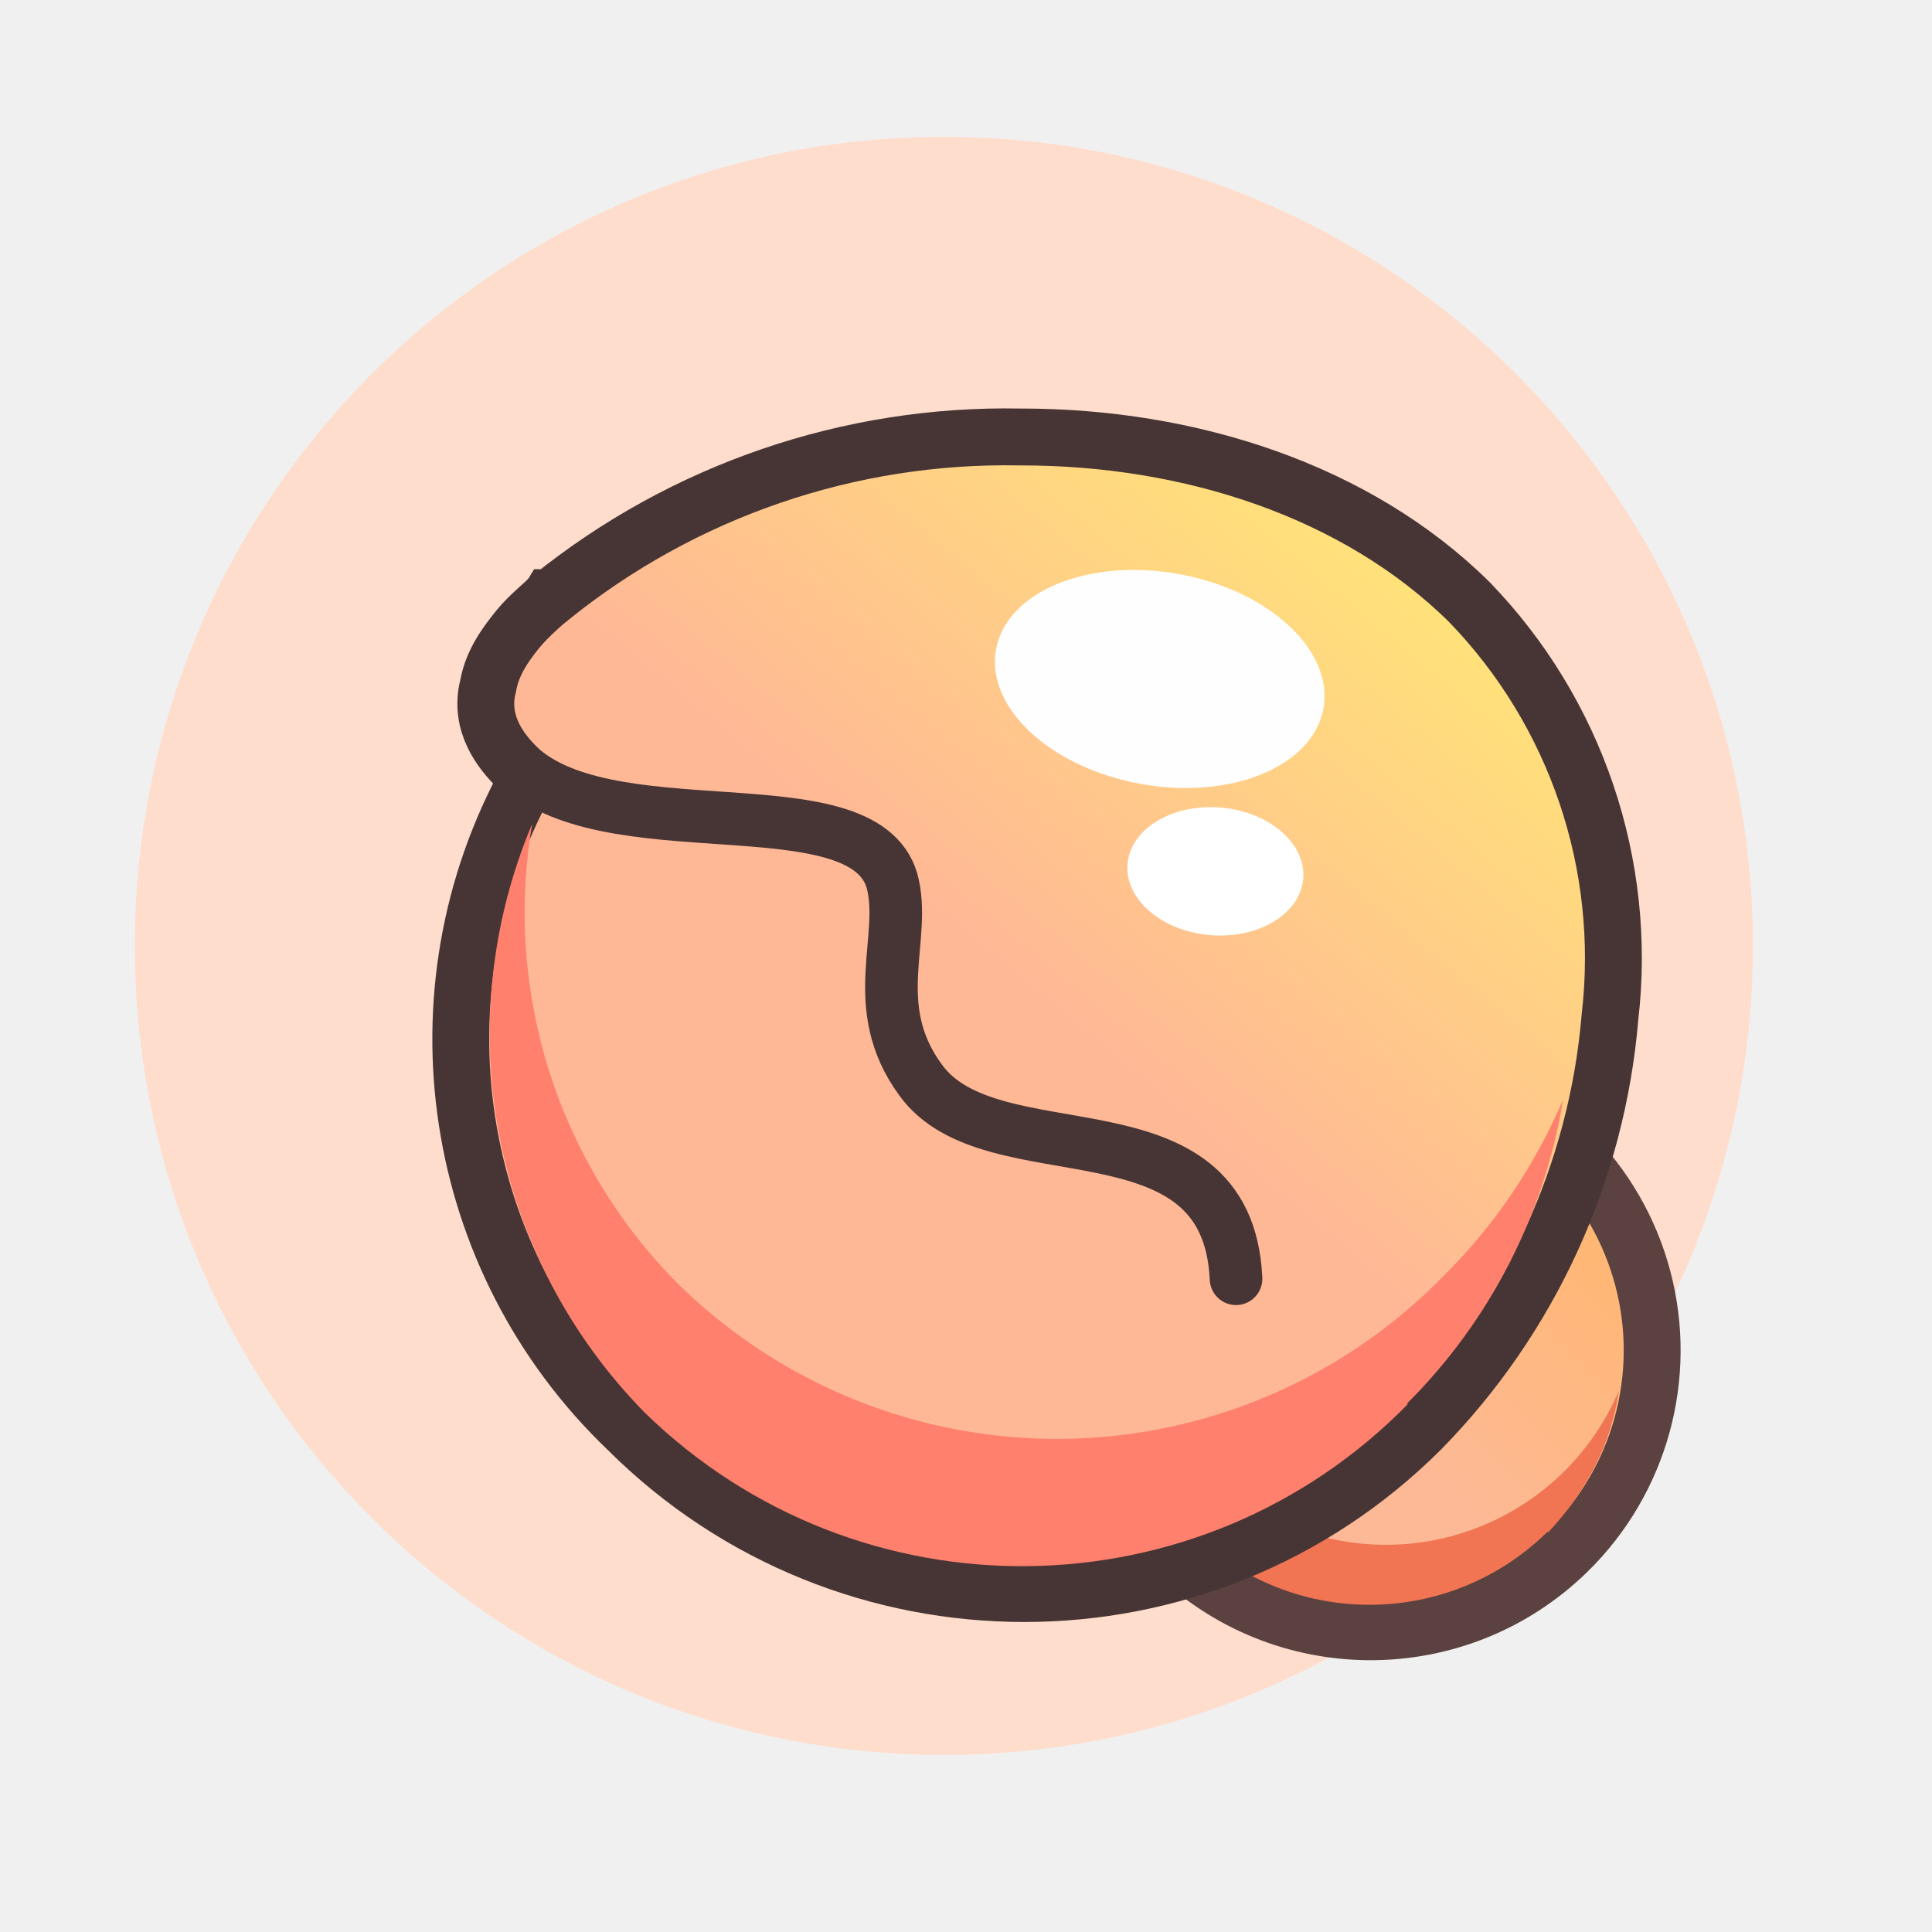
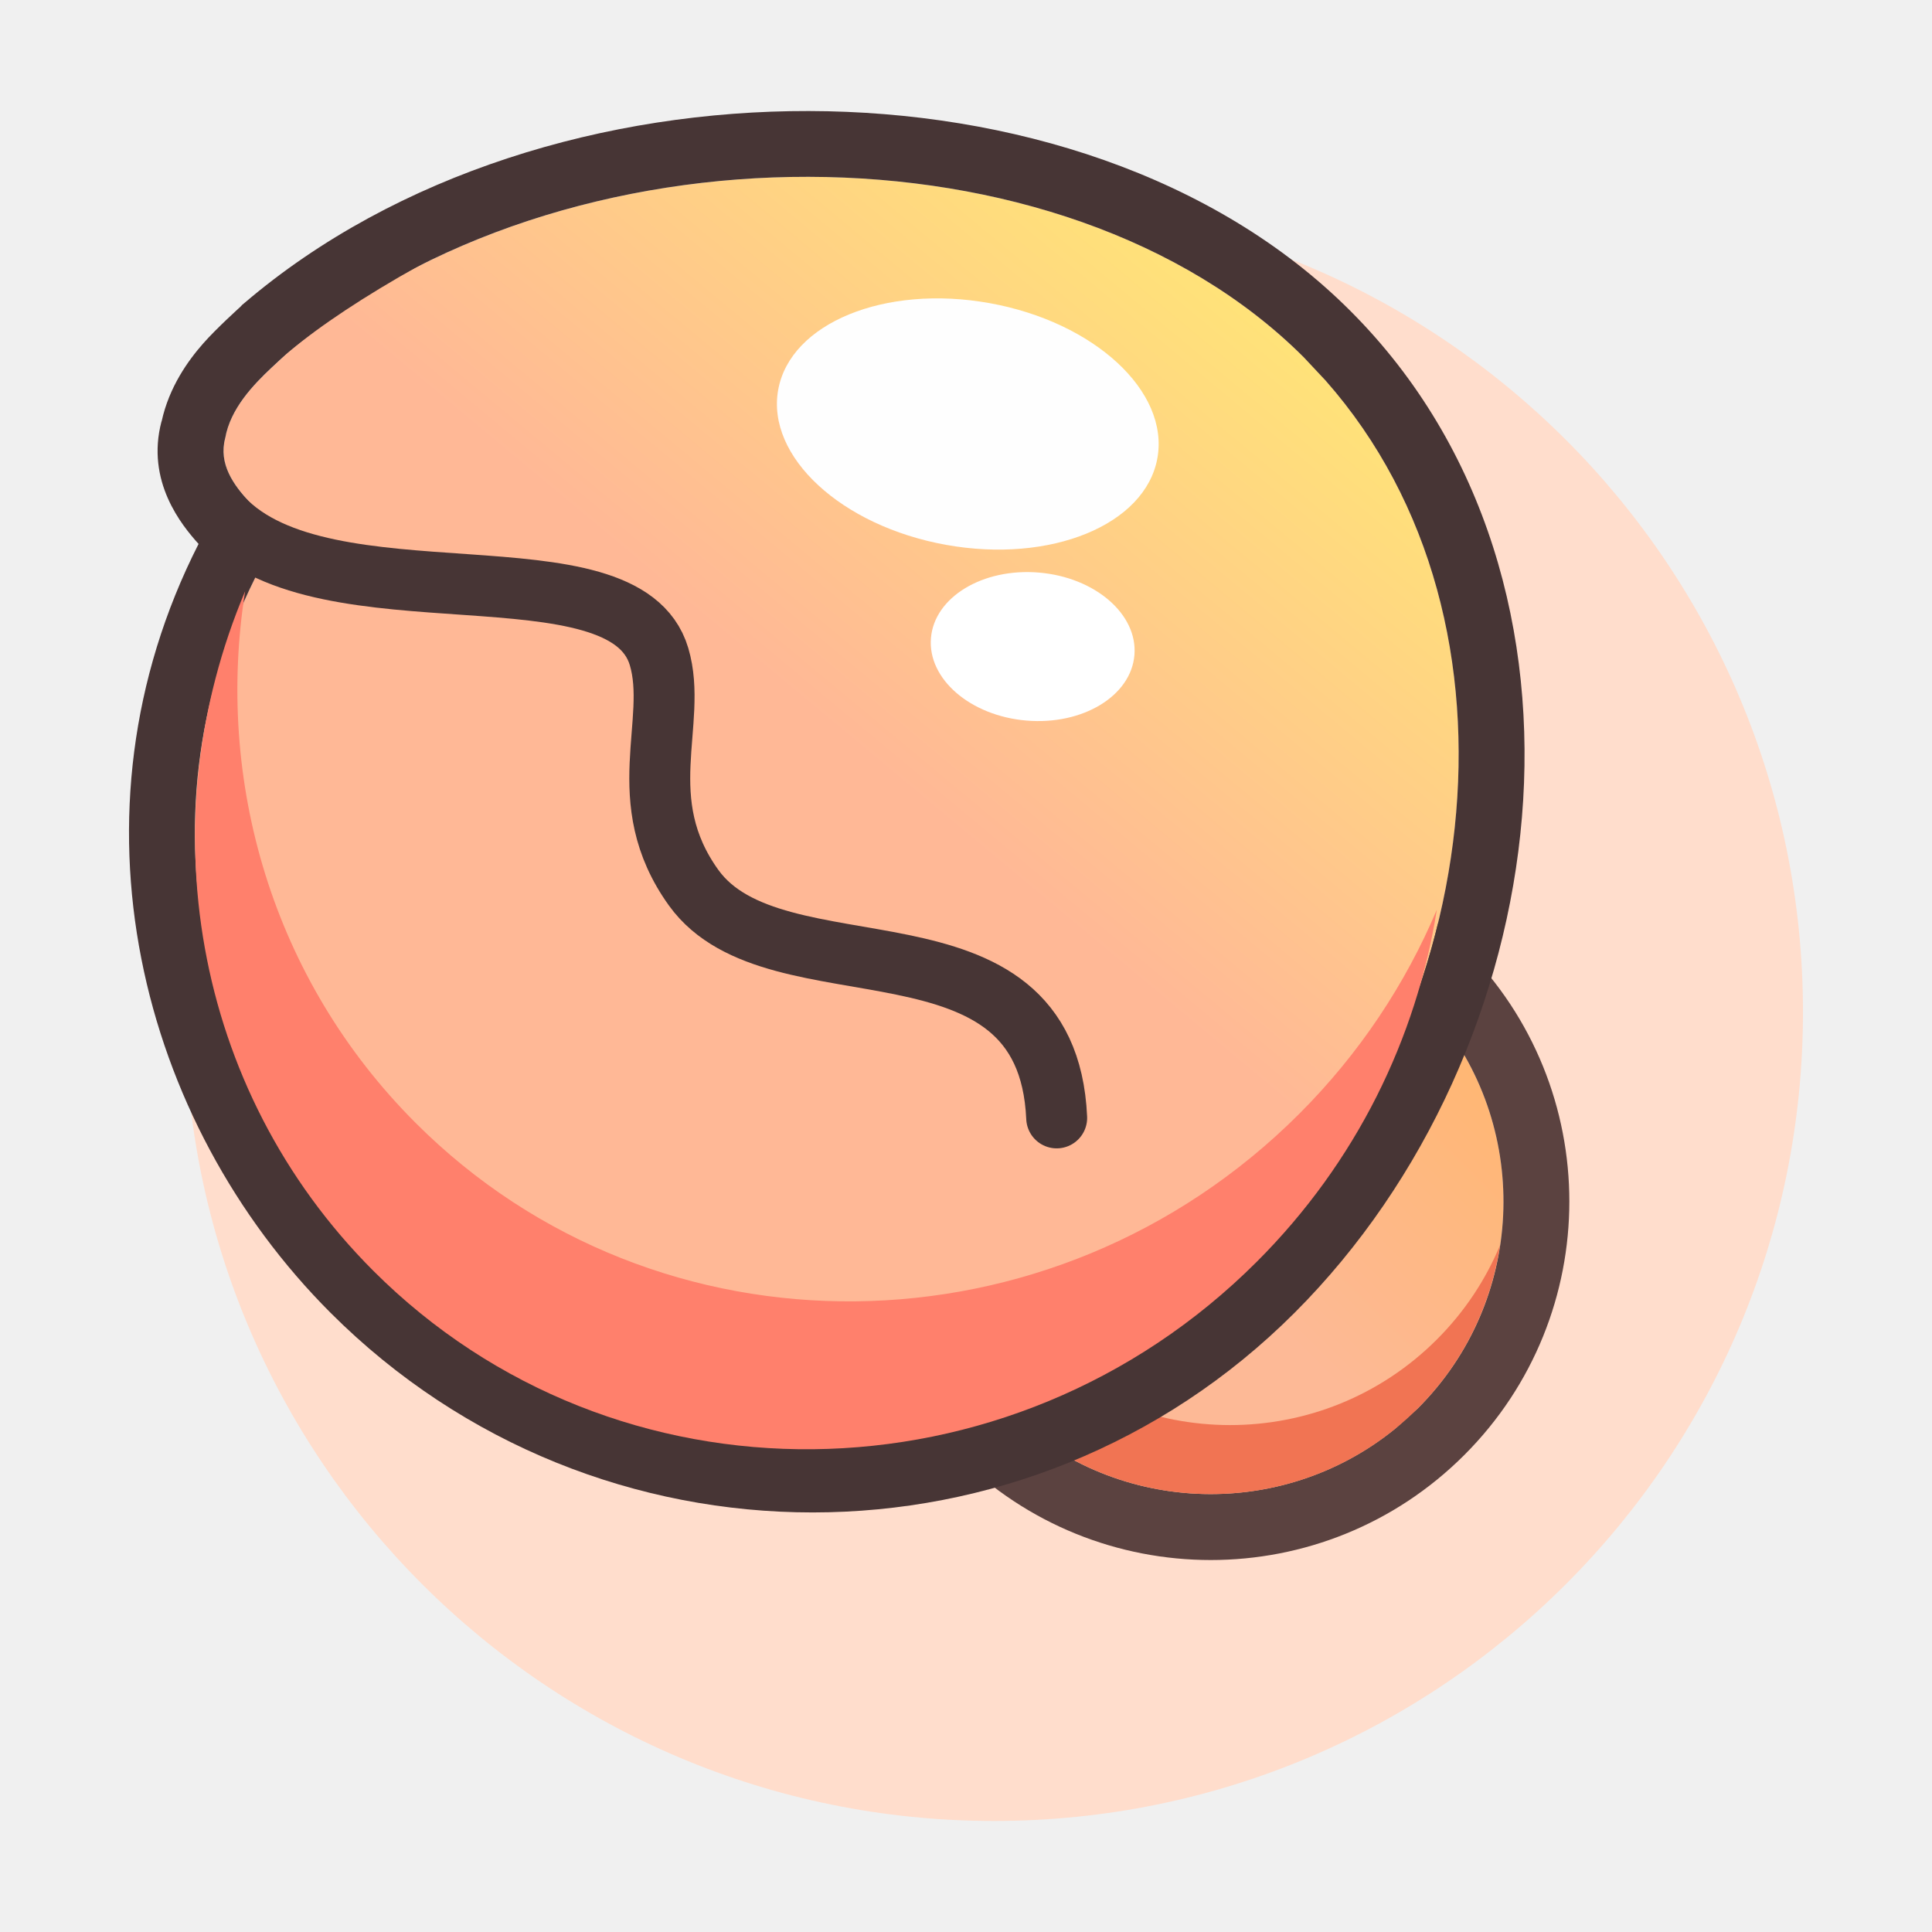
- <svg xmlns="http://www.w3.org/2000/svg" viewBox="0 0 96 96">
-   <circle cx="46.9" cy="47" r="40.2" fill="#fdc" />
-   <g fill="none">
-     <g transform="matrix(.70662 0 0 .7063 52.6 51.8)">
-       <path fill="url(#a)" stroke="#5b4240" stroke-width="4" d="M7.8 7.8a19.8 19.8 0 1 1 28 28 19.8 19.8 0 0 1-28-28Z" />
-       <path fill="#f17453" d="M34.4 34.4A17.8 17.8 0 0 1 5.4 15a17.8 17.8 0 0 0 34 9.5q-.8 5.5-5 10" />
-       <defs>
-         <linearGradient id="a" x1="34.4" x2="9.2" y1="9.2" y2="34.4" gradientUnits="userSpaceOnUse">
-           <stop offset="0" stop-color="#ffb773" />
-           <stop offset=".6" stop-color="#fdb996" />
-         </linearGradient>
-       </defs>
-     </g>
-     <g transform="matrix(.70651 0 0 .70655 21.5 20.3)">
-       <path fill="url(#b)" stroke="#473535" stroke-width="4" d="M41.4 2C53.3 2 65 5.8 72.9 13.6a36 36 0 0 1 9.9 29.2 47 47 0 0 1-13.3 29 39.5 39.5 0 0 1-55.8 0 38 38 0 0 1-7-45.8l-.8-.8c-1-1-2.7-3-2-5.7.3-1.7 1.3-3 2.1-4s2-1.9 2.2-2.2h.1A51 51 0 0 1 41.3 2Z" />
-       <path fill="#ff806c" d="M68.6 70a38 38 0 0 1-53.7.6A38 38 0 0 1 7 29.2a37 37 0 0 0 10.3 32.4 38 38 0 0 0 53.8-.6 39 39 0 0 0 8.4-12.4 39 39 0 0 1-11 21.4" />
-       <ellipse cx="6.2" cy="4.5" fill="#fff" rx="6.2" ry="4.5" transform="rotate(-175.2 31.4 13)scale(1 -1)" />
-       <ellipse cx="11.7" cy="7.5" fill="#fefefe" rx="11.7" ry="7.5" transform="rotate(-169.8 32.6 4)scale(1 -1)" />
-       <path stroke="#473535" stroke-linecap="round" stroke-width="3.7" d="M16.8 7.8c-14 7.8-14.9 13-11.1 17 6.2 6.6 24.5 1.3 26.6 8.4 1.1 4-1.8 8.8 2 14 5 7 21.6 1 22.2 14" />
-       <defs>
-         <linearGradient id="b" x1="65.9" x2="15.1" y1="9.3" y2="70.3" gradientUnits="userSpaceOnUse">
-           <stop offset="0" stop-color="#ffe279" />
-           <stop offset=".5" stop-color="#ffb896" />
-           <stop offset=".7" stop-color="#ffb896" />
-         </linearGradient>
-       </defs>
-     </g>
-   </g>
+ <svg xmlns="http://www.w3.org/2000/svg" viewBox="0 0 32 32" fill="none">
+   <path d="M3.065 16.762C3.065 9.362 9.064 3.363 16.464 3.363C23.864 3.363 29.863 9.362 29.863 16.762C29.863 24.162 23.864 30.161 16.464 30.161C9.064 30.161 3.065 24.162 3.065 16.762Z" fill="#FFDDCC" />
+   <path d="M16.628 23.328C14.735 21.435 14.735 18.366 16.628 16.473C18.521 14.581 21.589 14.581 23.482 16.473C25.375 18.366 25.375 21.435 23.482 23.328C21.589 25.22 18.521 25.22 16.628 23.328Z" fill="url(#website-rspack-32-1)" />
+   <path d="M15.855 15.701C18.174 13.382 21.934 13.382 24.254 15.701C26.573 18.02 26.573 21.78 24.254 24.099C21.934 26.419 18.174 26.419 15.855 24.099C13.536 21.78 13.536 18.02 15.855 15.701ZM23.483 16.474C21.59 14.581 18.521 14.581 16.628 16.474L16.296 16.841C14.743 18.745 14.853 21.554 16.628 23.328C18.402 25.102 21.21 25.212 23.113 23.66L23.483 23.328C25.257 21.554 25.368 18.745 23.815 16.841L23.483 16.474Z" fill="#5B4240" />
+   <path d="M23.483 23.327C21.591 25.22 18.52 25.22 16.628 23.327C15.196 21.895 14.852 19.791 15.587 18.032C15.366 19.502 15.814 21.052 16.946 22.184C18.838 24.076 21.907 24.078 23.8 22.185C24.261 21.724 24.609 21.193 24.845 20.626C24.696 21.614 24.244 22.566 23.483 23.327Z" fill="#F17453" />
+   <path d="M6.245 20.972C3.249 17.976 2.121 13.121 4.544 8.982C4.754 8.646 3.503 8.119 3.73 7.258C3.845 6.603 4.485 6.12 4.755 5.85C9.32 1.951 17.612 1.936 21.595 5.919C25.579 9.903 24.654 16.989 20.67 20.972C16.687 24.956 10.229 24.956 6.245 20.972Z" fill="url(#website-rspack-32-2)" />
+   <path d="M13.397 1.839C16.736 1.846 20.115 2.897 22.366 5.149C24.63 7.412 25.46 10.519 25.208 13.537C24.956 16.549 23.625 19.561 21.442 21.744C17.033 26.153 9.884 26.153 5.475 21.744C2.315 18.584 1.005 13.5 3.289 9.009C3.011 8.702 2.413 7.973 2.675 6.98L2.677 6.98C2.801 6.41 3.115 5.973 3.366 5.688C3.588 5.436 3.96 5.102 3.984 5.079L4.013 5.048L4.047 5.02C6.566 2.869 10.05 1.832 13.397 1.839ZM21.596 5.919C17.612 1.936 9.319 1.951 4.754 5.85L4.496 6.091C4.197 6.372 3.816 6.767 3.73 7.257C3.502 8.117 4.752 8.645 4.544 8.981L4.328 9.372C2.194 13.423 3.343 18.071 6.246 20.973C10.104 24.831 16.285 24.951 20.289 21.334L20.669 20.973C24.528 17.114 25.518 10.342 21.955 6.302L21.596 5.919Z" fill="#473535" />
+   <path d="M20.818 20.897C16.734 24.98 10.183 25.048 6.184 21.049C3.166 18.031 2.467 13.561 4.06 9.793C3.565 12.927 4.501 16.216 6.884 18.599C10.883 22.598 17.436 22.531 21.52 18.448C22.522 17.446 23.28 16.294 23.798 15.069C23.462 17.193 22.468 19.247 20.818 20.897Z" fill="#FF806C" />
+   <ellipse cx="1.691" cy="1.23" rx="1.691" ry="1.23" transform="matrix(-0.996474 -0.0839056 -0.0839056 0.996474 18.8928 9.6255)" fill="white" />
+   <ellipse cx="3.191" cy="2.034" rx="3.191" ry="2.034" transform="matrix(-0.984177 -0.177189 -0.177189 0.984177 19.5306 5.5862)" fill="#FEFEFE" />
+   <path d="M6.7 3.957C2.907 6.079 2.657 7.482 3.682 8.576C5.384 10.393 10.342 8.943 10.916 10.876C11.239 11.961 10.447 13.257 11.49 14.705C12.85 16.592 17.343 14.948 17.502 18.516" stroke="#473535" stroke-width="1.009" stroke-linecap="round" />
+   <defs>
+     <linearGradient id="website-rspack-32-1" x1="23.482" y1="16.474" x2="16.628" y2="23.328" gradientUnits="userSpaceOnUse">
+       <stop offset="0.012" stop-color="#FFB773" />
+       <stop offset="0.572" stop-color="#FDB996" />
+     </linearGradient>
+     <linearGradient id="website-rspack-32-2" x1="20.081" y1="4.359" x2="6.245" y2="20.973" gradientUnits="userSpaceOnUse">
+       <stop offset="0.012" stop-color="#FFE279" />
+       <stop offset="0.461" stop-color="#FFB896" />
+       <stop offset="0.741" stop-color="#FFB896" />
+     </linearGradient>
+   </defs>
</svg>
